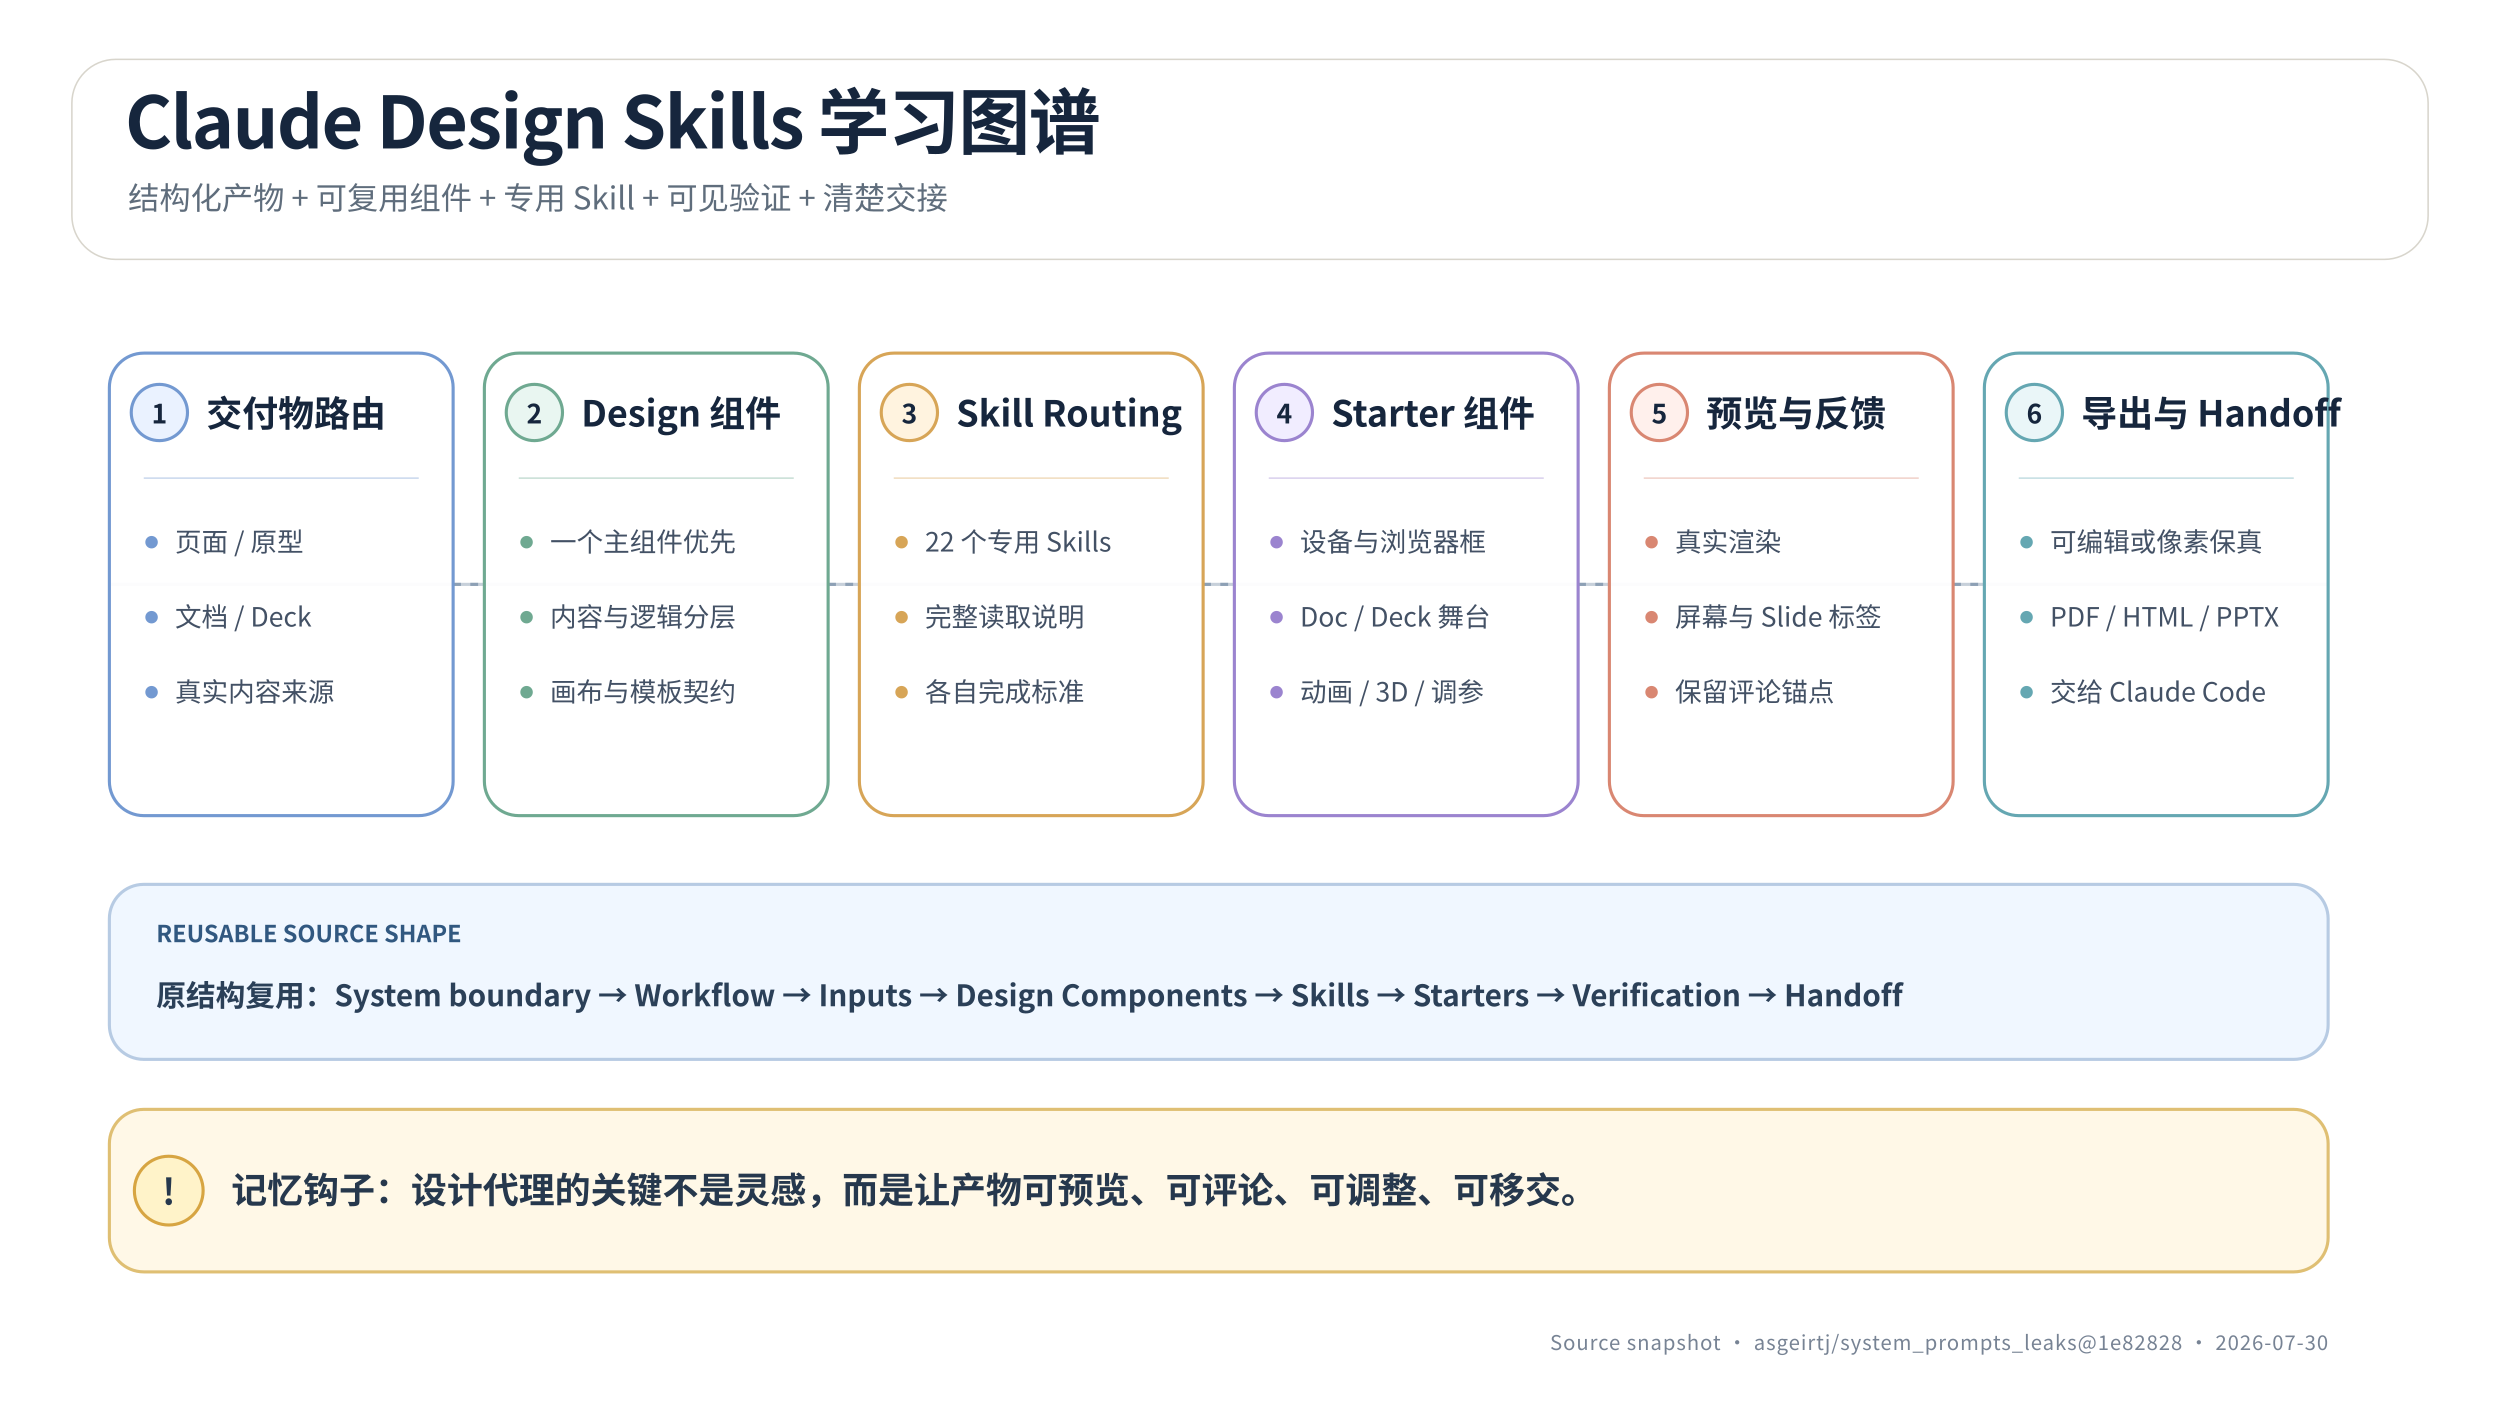
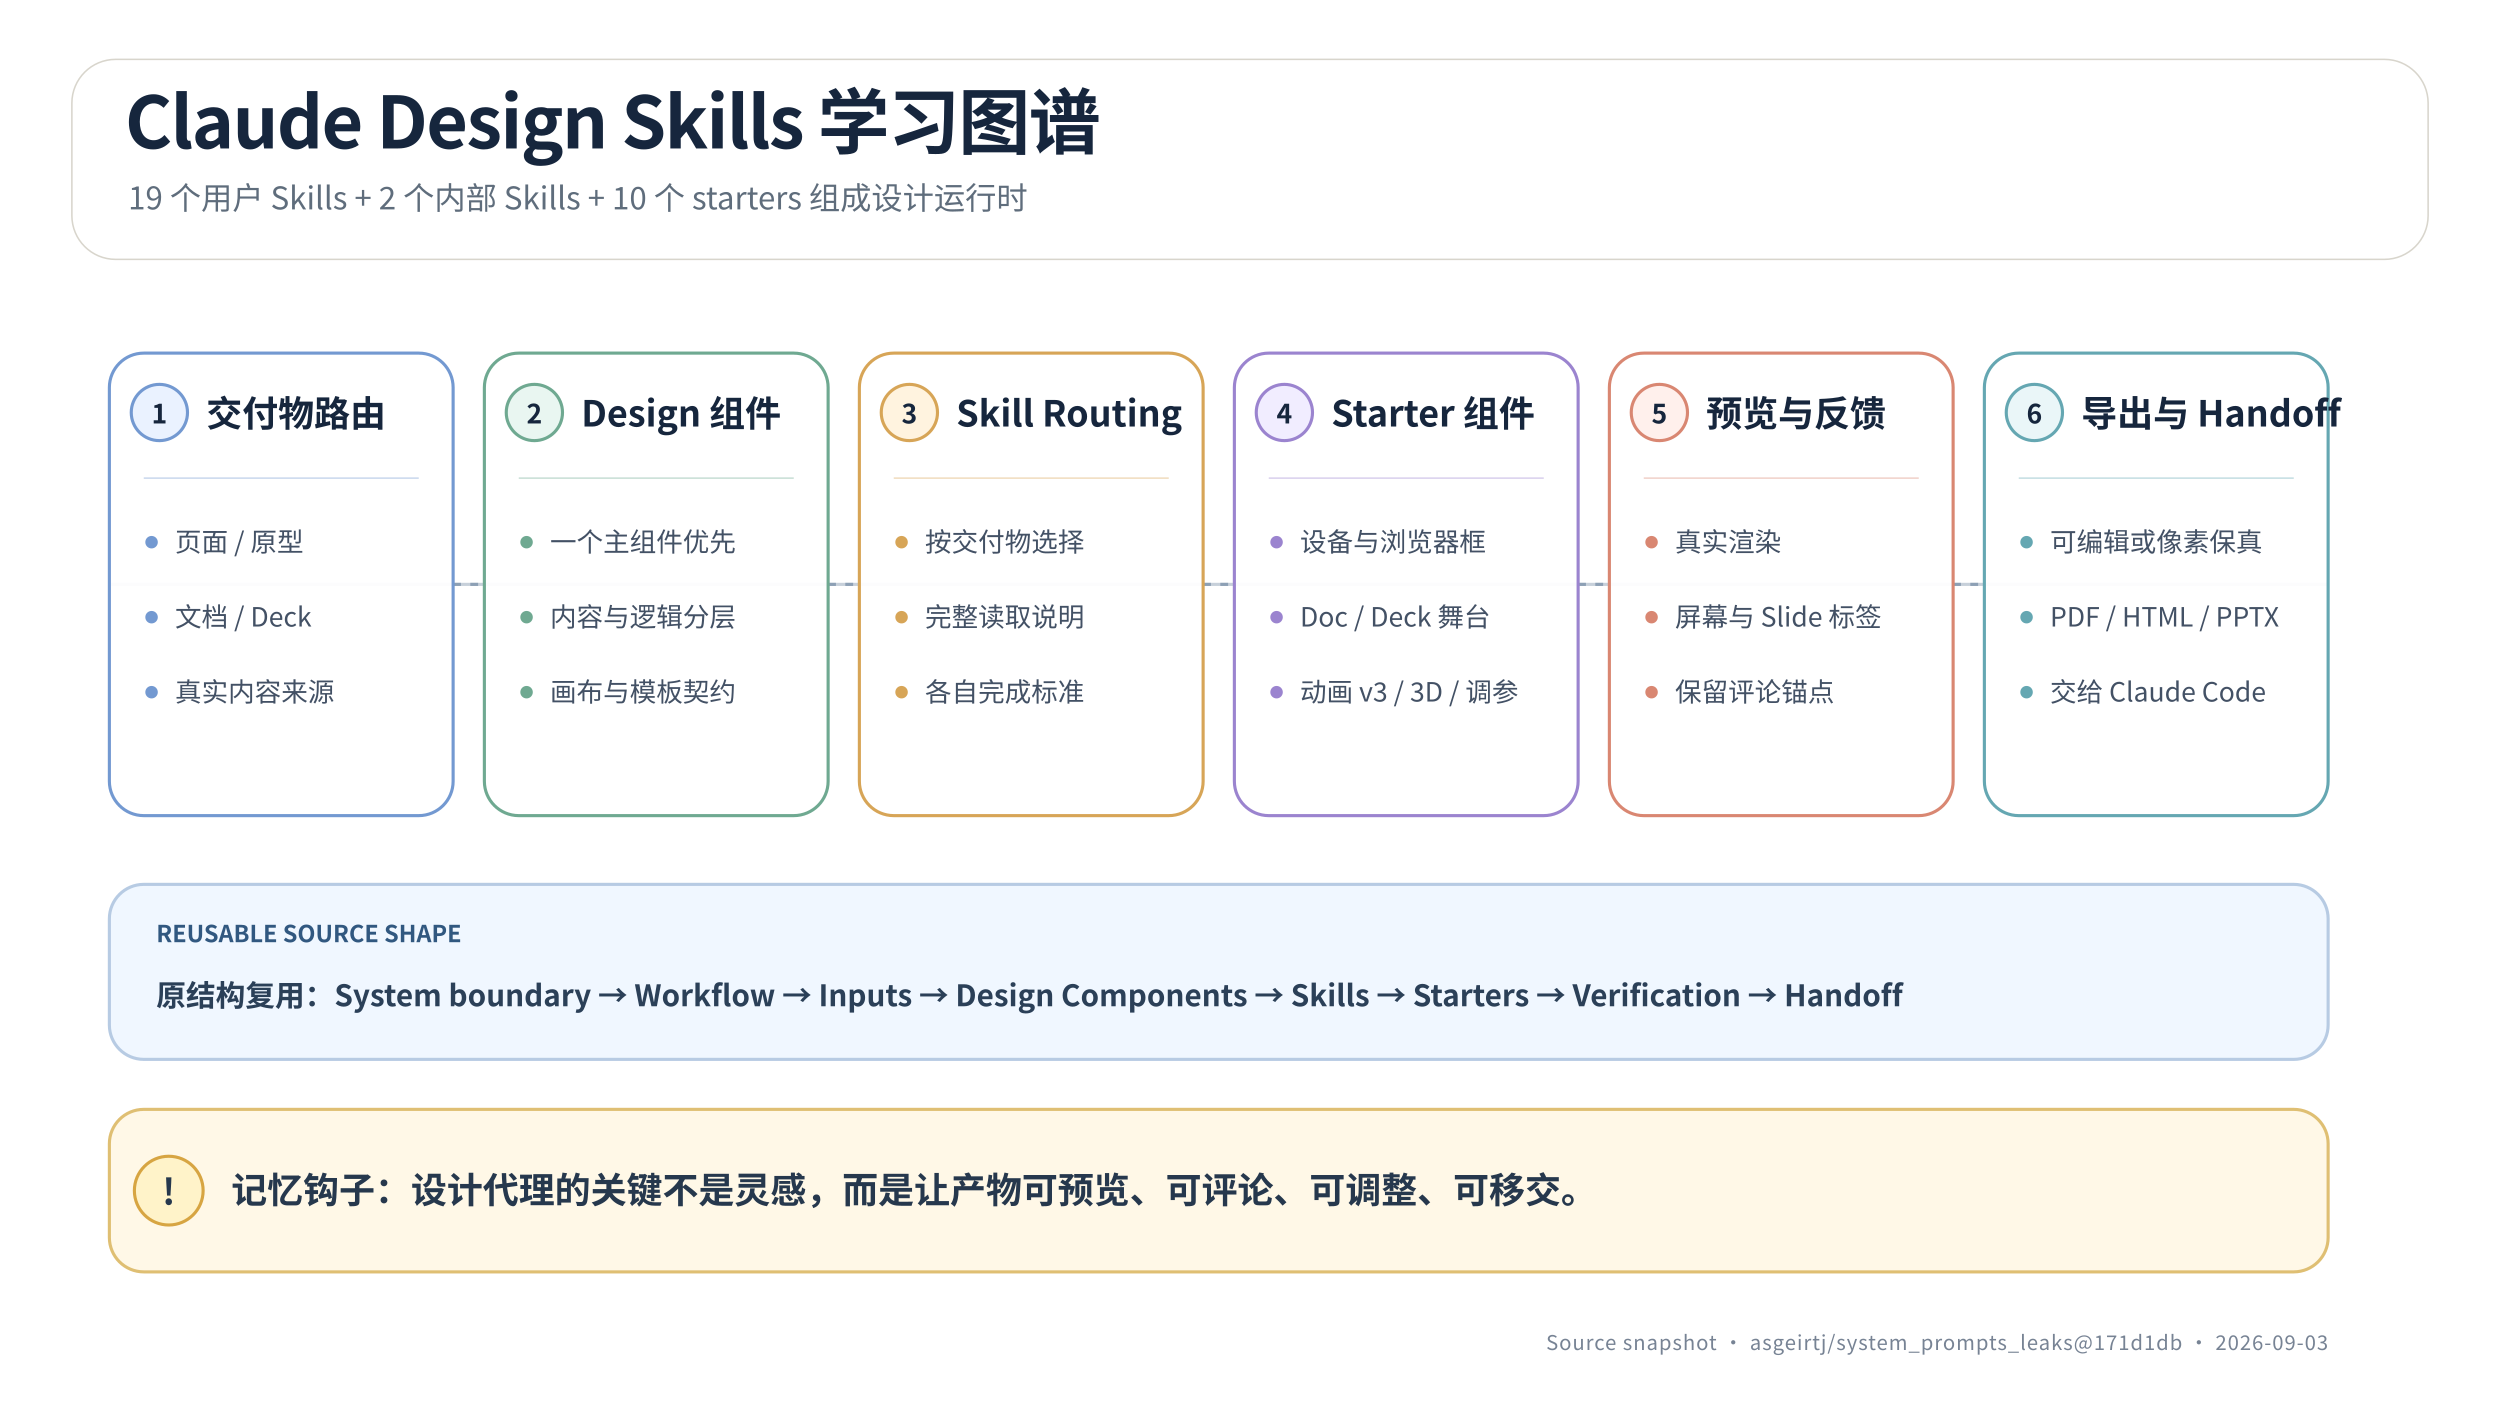
<svg xmlns="http://www.w3.org/2000/svg" width="1600" height="900" viewBox="0 0 1600 900">
  <style>
        text { font-family: "PingFang SC", "Hiragino Sans GB", "Noto Sans CJK SC", sans-serif; fill: #16263d; }
        .title { font-size: 46px; font-weight: 750; letter-spacing: -1px; }
        .subtitle { font-size: 20px; font-weight: 500; fill: #5f6d7c; }
        .node-title { font-size: 23px; font-weight: 700; }
        .bullet { font-size: 17px; font-weight: 520; fill: #435165; }
        .index { font-size: 17px; font-weight: 750; }
        .band-label { font-size: 15px; font-weight: 760; fill: #315880; }
        .band-copy { font-size: 19px; font-weight: 560; fill: #2b4058; }
        .hook { font-size: 23px; font-weight: 680; fill: #26384d; }
        .source { font-size: 13px; font-weight: 500; fill: #778394; letter-spacing: .6px; }
      </style>
  <rect width="1600" height="900" fill="rgba(255,255,255,0.40)" />
  <rect x="46" y="38" width="1508" height="128" rx="28" fill="rgba(255,255,255,0.88)" stroke="#d8d5cc" />
  <text x="80" y="95" class="title" text-anchor="start">Claude Design Skills 学习图谱</text>
-   <text x="82" y="134" class="subtitle" text-anchor="start">结构化产物 + 可复用组件 + 专用 Skill + 可见验证 + 清楚交接</text>
+   <text x="82" y="134" class="subtitle" text-anchor="start">19 个用户 Skills + 2 个内部 Skills + 10 个 starters 组成设计运行时</text>
  <line x1="70" y1="374" x2="1490" y2="374" stroke="#c7d0da" stroke-width="2" />
  <path d="M 290 374 L 310 374" stroke="#8da0b5" stroke-width="2" stroke-dasharray="5 6" />
  <path d="M 530 374 L 550 374" stroke="#8da0b5" stroke-width="2" stroke-dasharray="5 6" />
  <path d="M 770 374 L 790 374" stroke="#8da0b5" stroke-width="2" stroke-dasharray="5 6" />
  <path d="M 1010 374 L 1030 374" stroke="#8da0b5" stroke-width="2" stroke-dasharray="5 6" />
  <path d="M 1250 374 L 1270 374" stroke="#8da0b5" stroke-width="2" stroke-dasharray="5 6" />
  <g>
    <rect x="70" y="226" width="220" height="296" rx="22" fill="rgba(255,255,255,0.94)" stroke="#7399d1" stroke-width="2" />
    <circle cx="102" cy="264" r="18" fill="#eaf2ff" stroke="#7399d1" stroke-width="2" />
    <text x="102" y="271" class="index" text-anchor="middle">1</text>
    <text x="132" y="273" class="node-title" text-anchor="start">交付物路由</text>
    <line x1="92" y1="306" x2="268" y2="306" stroke="#7399d1" opacity="0.38" />
    <circle cx="97" cy="347" r="4" fill="#7399d1" />
    <text x="112" y="353" class="bullet" text-anchor="start">页面 / 原型</text>
    <circle cx="97" cy="395" r="4" fill="#7399d1" />
    <text x="112" y="401" class="bullet" text-anchor="start">文档 / Deck</text>
    <circle cx="97" cy="443" r="4" fill="#7399d1" />
    <text x="112" y="449" class="bullet" text-anchor="start">真实内容来源</text>
  </g>
  <g>
    <rect x="310" y="226" width="220" height="296" rx="22" fill="rgba(255,255,255,0.94)" stroke="#6fa991" stroke-width="2" />
    <circle cx="342" cy="264" r="18" fill="#e9f6f1" stroke="#6fa991" stroke-width="2" />
    <text x="342" y="271" class="index" text-anchor="middle">2</text>
    <text x="372" y="273" class="node-title" text-anchor="start">Design 组件</text>
    <line x1="332" y1="306" x2="508" y2="306" stroke="#6fa991" opacity="0.38" />
    <circle cx="337" cy="347" r="4" fill="#6fa991" />
    <text x="352" y="353" class="bullet" text-anchor="start">一个主组件优先</text>
    <circle cx="337" cy="395" r="4" fill="#6fa991" />
    <text x="352" y="401" class="bullet" text-anchor="start">内容与逻辑分层</text>
    <circle cx="337" cy="443" r="4" fill="#6fa991" />
    <text x="352" y="449" class="bullet" text-anchor="start">画布与模板契约</text>
  </g>
  <g>
    <rect x="550" y="226" width="220" height="296" rx="22" fill="rgba(255,255,255,0.94)" stroke="#d7a557" stroke-width="2" />
    <circle cx="582" cy="264" r="18" fill="#fff3df" stroke="#d7a557" stroke-width="2" />
    <text x="582" y="271" class="index" text-anchor="middle">3</text>
    <text x="612" y="273" class="node-title" text-anchor="start">Skill Routing</text>
    <line x1="572" y1="306" x2="748" y2="306" stroke="#d7a557" opacity="0.38" />
    <circle cx="577" cy="347" r="4" fill="#d7a557" />
-     <text x="592" y="353" class="bullet" text-anchor="start">22 个专用 Skills</text>
+     <text x="592" y="353" class="bullet" text-anchor="start">按交付物选择</text>
    <circle cx="577" cy="395" r="4" fill="#d7a557" />
    <text x="592" y="401" class="bullet" text-anchor="start">完整读取说明</text>
    <circle cx="577" cy="443" r="4" fill="#d7a557" />
    <text x="592" y="449" class="bullet" text-anchor="start">各自完成标准</text>
  </g>
  <g>
    <rect x="790" y="226" width="220" height="296" rx="22" fill="rgba(255,255,255,0.94)" stroke="#9b84cf" stroke-width="2" />
    <circle cx="822" cy="264" r="18" fill="#f1edff" stroke="#9b84cf" stroke-width="2" />
    <text x="822" y="271" class="index" text-anchor="middle">4</text>
    <text x="852" y="273" class="node-title" text-anchor="start">Starter 组件</text>
    <line x1="812" y1="306" x2="988" y2="306" stroke="#9b84cf" opacity="0.38" />
    <circle cx="817" cy="347" r="4" fill="#9b84cf" />
    <text x="832" y="353" class="bullet" text-anchor="start">设备与浏览器框</text>
    <circle cx="817" cy="395" r="4" fill="#9b84cf" />
    <text x="832" y="401" class="bullet" text-anchor="start">Doc / Deck 舞台</text>
    <circle cx="817" cy="443" r="4" fill="#9b84cf" />
-     <text x="832" y="449" class="bullet" text-anchor="start">动画 / 3D / 调参</text>
+     <text x="832" y="449" class="bullet" text-anchor="start">动画 v3 / 3D / 调参</text>
  </g>
  <g>
    <rect x="1030" y="226" width="220" height="296" rx="22" fill="rgba(255,255,255,0.94)" stroke="#d98772" stroke-width="2" />
    <circle cx="1062" cy="264" r="18" fill="#fff0ec" stroke="#d98772" stroke-width="2" />
    <text x="1062" y="271" class="index" text-anchor="middle">5</text>
    <text x="1092" y="273" class="node-title" text-anchor="start">预览与反馈</text>
    <line x1="1052" y1="306" x2="1228" y2="306" stroke="#d98772" opacity="0.38" />
    <circle cx="1057" cy="347" r="4" fill="#d98772" />
    <text x="1072" y="353" class="bullet" text-anchor="start">真实渲染</text>
    <circle cx="1057" cy="395" r="4" fill="#d98772" />
    <text x="1072" y="401" class="bullet" text-anchor="start">屏幕与 Slide 标签</text>
    <circle cx="1057" cy="443" r="4" fill="#d98772" />
    <text x="1072" y="449" class="bullet" text-anchor="start">保留评论锚点</text>
  </g>
  <g>
    <rect x="1270" y="226" width="220" height="296" rx="22" fill="rgba(255,255,255,0.94)" stroke="#65a7b2" stroke-width="2" />
    <circle cx="1302" cy="264" r="18" fill="#eaf6f8" stroke="#65a7b2" stroke-width="2" />
    <text x="1302" y="271" class="index" text-anchor="middle">6</text>
    <text x="1332" y="273" class="node-title" text-anchor="start">导出与 Handoff</text>
    <line x1="1292" y1="306" x2="1468" y2="306" stroke="#65a7b2" opacity="0.38" />
    <circle cx="1297" cy="347" r="4" fill="#65a7b2" />
    <text x="1312" y="353" class="bullet" text-anchor="start">可编辑或像素保真</text>
    <circle cx="1297" cy="395" r="4" fill="#65a7b2" />
    <text x="1312" y="401" class="bullet" text-anchor="start">PDF / HTML / PPTX</text>
    <circle cx="1297" cy="443" r="4" fill="#65a7b2" />
    <text x="1312" y="449" class="bullet" text-anchor="start">交给 Claude Code</text>
  </g>
  <rect x="70" y="566" width="1420" height="112" rx="22" fill="rgba(239,246,255,0.94)" stroke="#b7cbe3" stroke-width="2" />
  <text x="100" y="603" class="band-label" text-anchor="start">REUSABLE SOURCE SHAPE</text>
  <text x="100" y="644" class="band-copy" text-anchor="start">原结构复用：System boundary → Workflow → Inputs → Design Components → Skills → Starters → Verification → Handoff</text>
  <rect x="70" y="710" width="1420" height="104" rx="22" fill="rgba(255,248,230,0.95)" stroke="#dfbf73" stroke-width="2" />
  <circle cx="108" cy="762" r="22" fill="#fff3c9" stroke="#d7a542" stroke-width="2" />
  <text x="108" y="771" class="hook" text-anchor="middle">!</text>
  <text x="148" y="770" class="hook" text-anchor="start">记忆钩子：设计代理的关键不是灵感，而是让产物可预览、可评论、可调整、可移交。</text>
-   <text x="1490" y="864" class="source" text-anchor="end">Source snapshot · asgeirtj/system_prompts_leaks@1e82828 · 2026-07-30</text>
+   <text x="1490" y="864" class="source" text-anchor="end">Source snapshot · asgeirtj/system_prompts_leaks@171d1db · 2026-09-03</text>
</svg>
